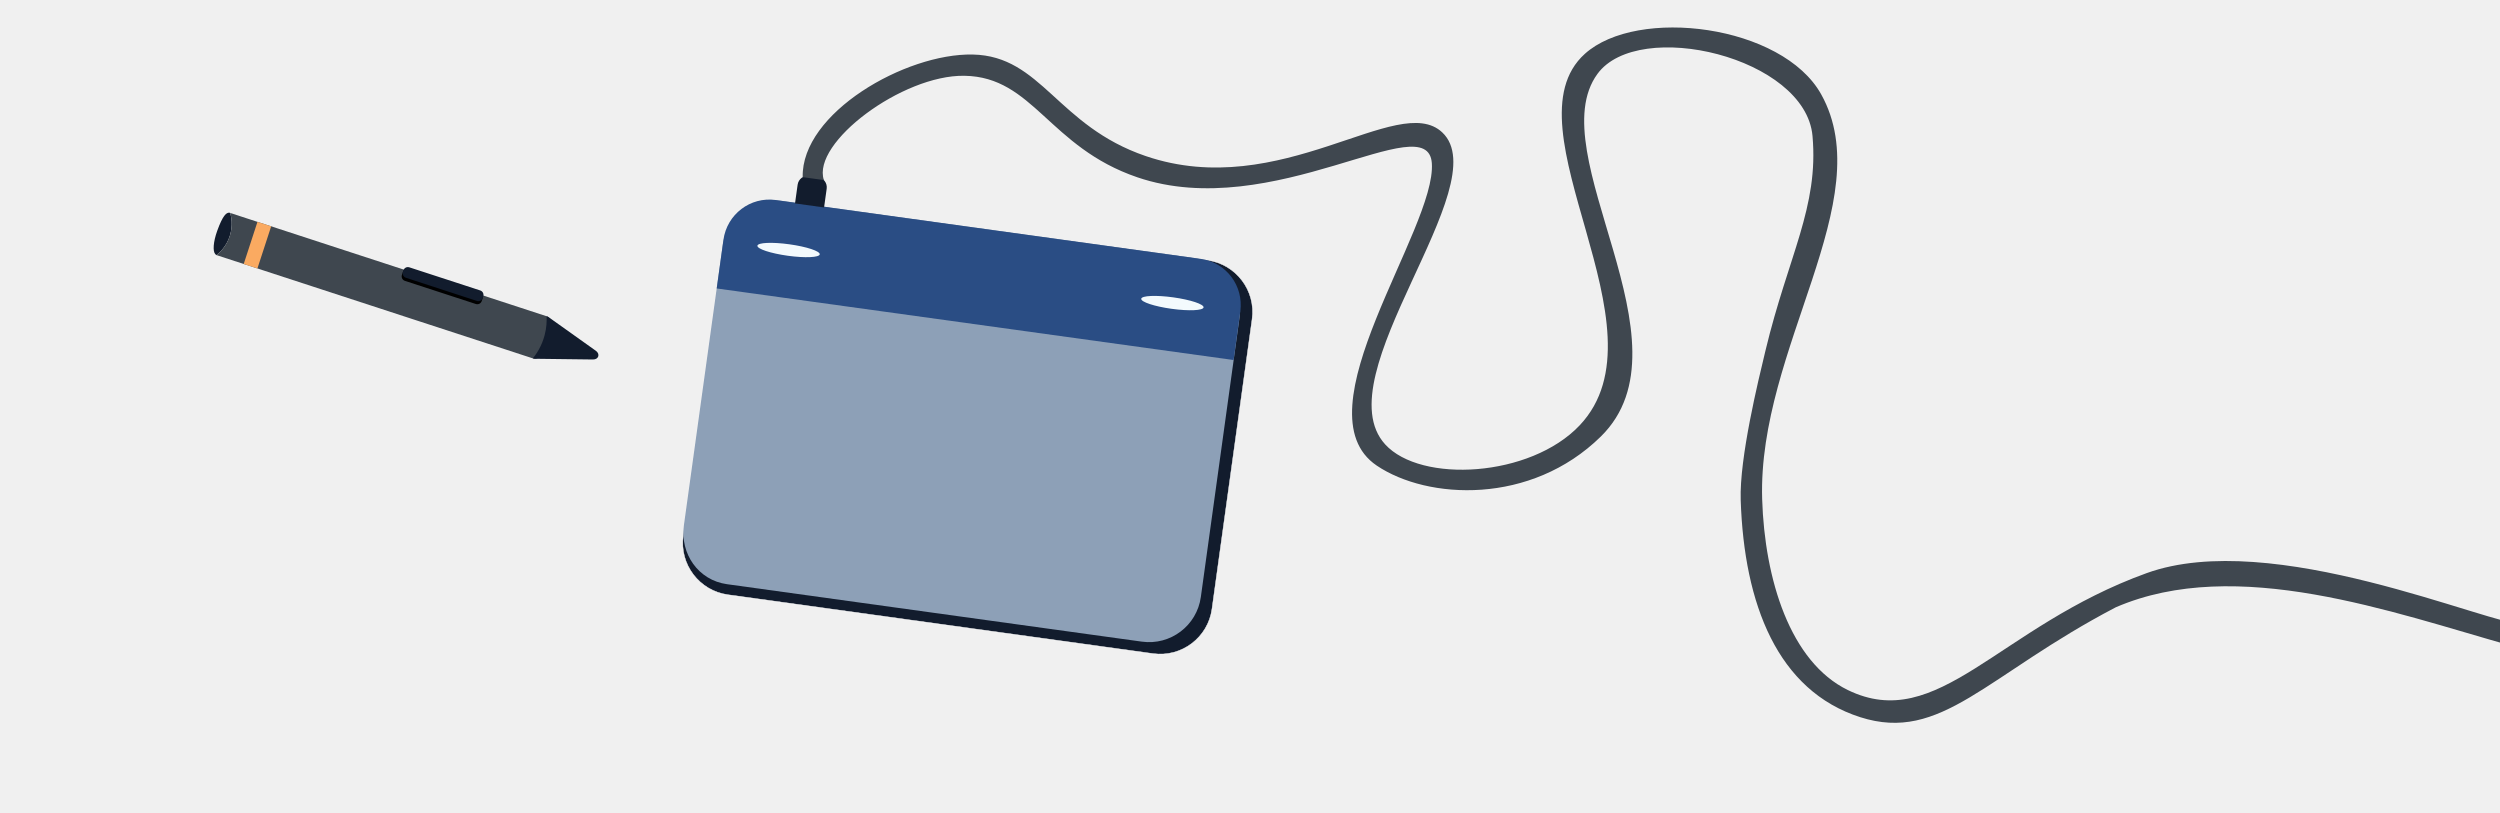
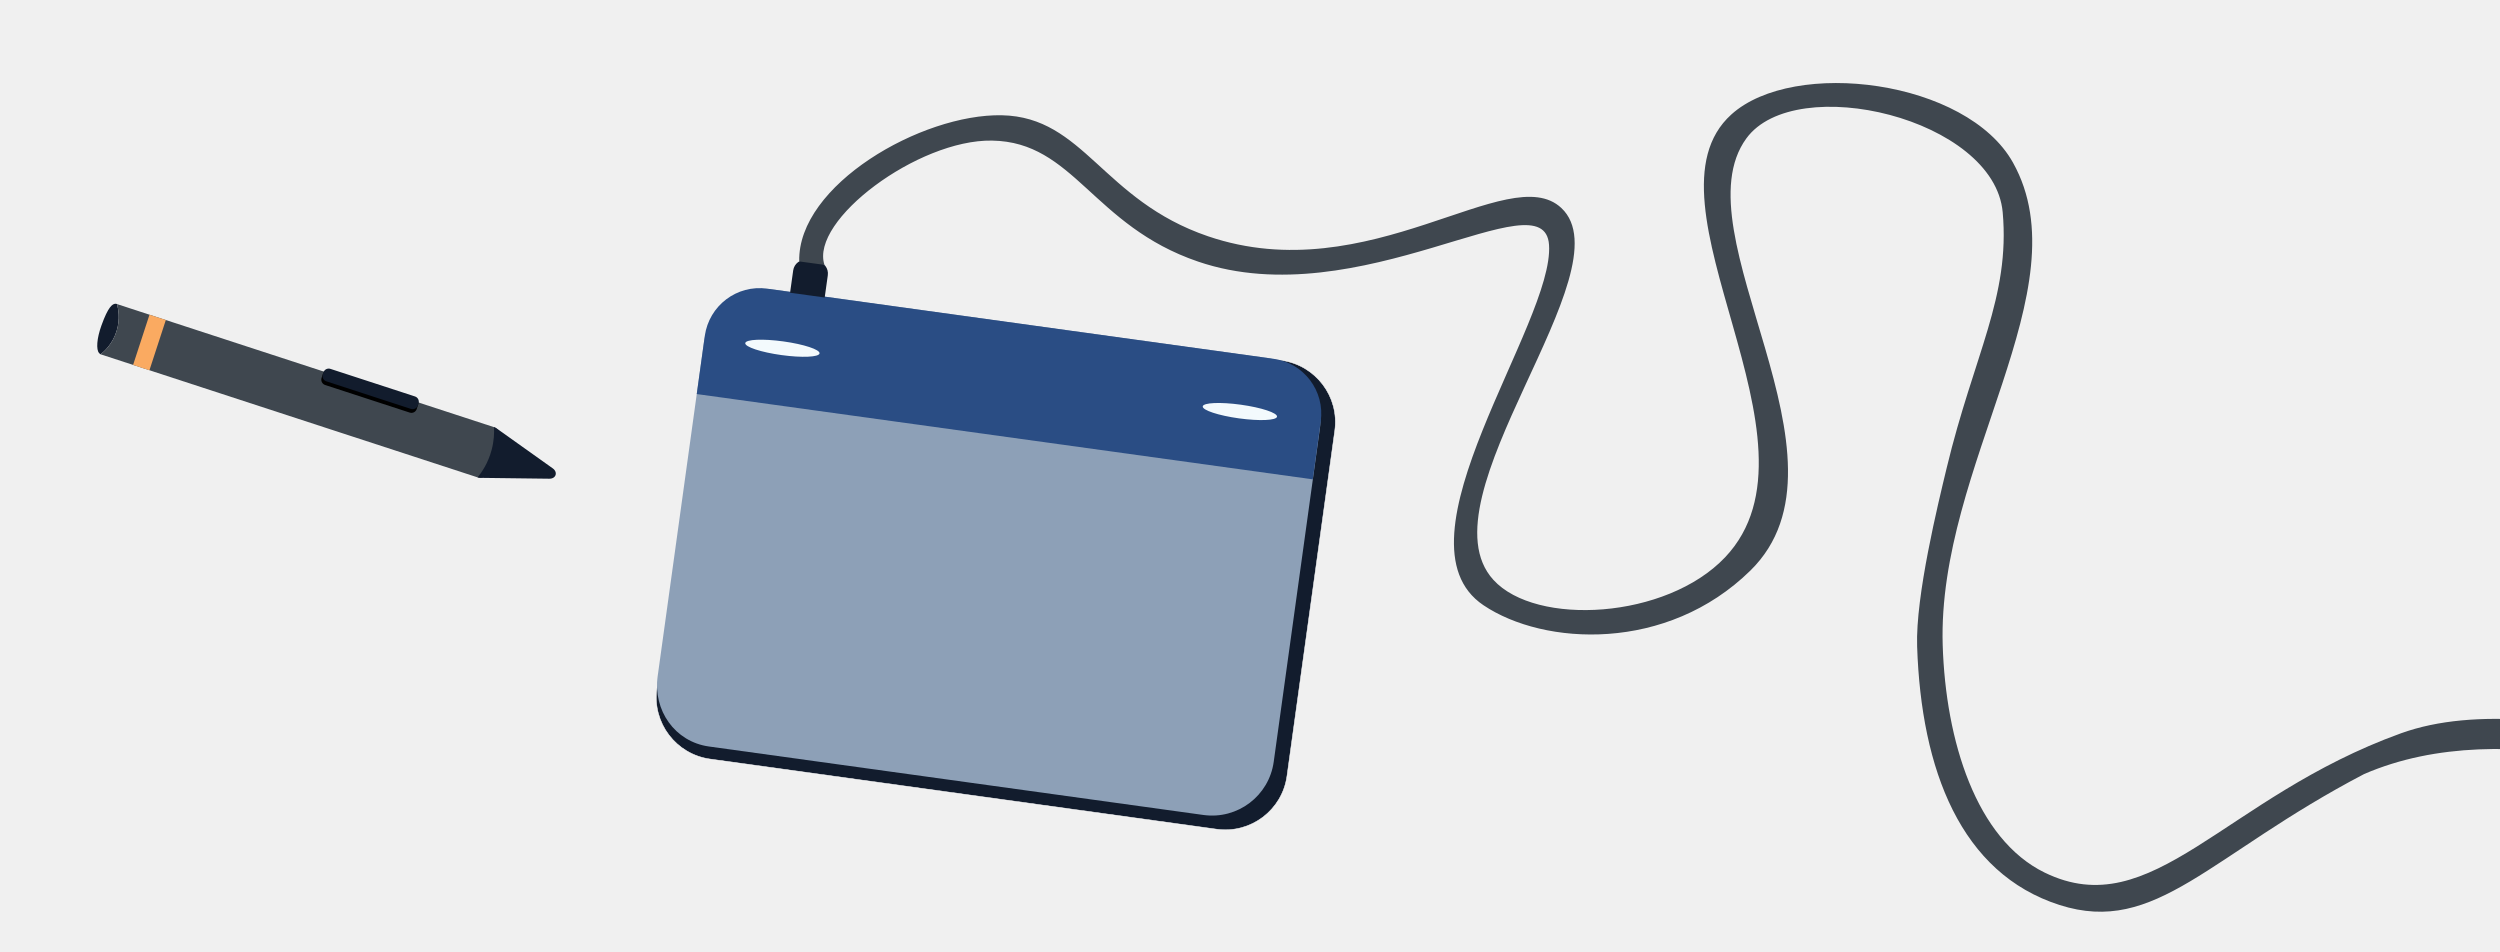
- <svg xmlns="http://www.w3.org/2000/svg" version="1.1" id="Layer_1" x="0px" y="0px" viewBox="0 0 6221.9 2023" style="enable-background:new 0 0 6221.9 2023;" xml:space="preserve">
+ <svg xmlns="http://www.w3.org/2000/svg" version="1.1" id="Layer_1" x="0px" y="0px" viewBox="0 0 5220.7 1986.7" style="enable-background:new 0 0 5220.7 1986.7;" xml:space="preserve">
  <style type="text/css">
	.st0{fill:#121C2D;stroke:#FFFFFF;stroke-miterlimit:10;}
	.st1{fill:#8DA0B7;}
	.st2{fill:#2A4D84;}
	.st3{fill:#F3FAFD;}
	.st4{fill:#121C2D;}
	.st5{fill:#3F474F;}
	.st6{fill:#FAAA61;}
	.st7{fill:#464F4F;}
	.st8{fill:#1F2828;}
</style>
  <g>
-     <path class="st0" d="M2869.5,1626.6l-1058-146.5c-71.2-9.9-121-75.6-111.1-146.8l99.8-721.1c9.9-71.2,75.6-121,146.8-111.1   l1058,146.5c71.2,9.9,121,75.6,111.1,146.8l-99.8,721.1C3006.5,1586.7,2940.7,1636.5,2869.5,1626.6z" />
-     <path class="st1" d="M2841.8,1596.9l-1032.6-143c-71.2-9.9-117-75.6-107.1-146.8l96.5-696.7c9.9-71.2,71.6-121,142.8-111.1   l1032.6,143c71.2,9.9,121,75.6,111.1,146.8l-96.5,696.7C2978.8,1557,2913.1,1606.8,2841.8,1596.9z" />
-     <path class="st2" d="M1783.7,717.9l16.8-121.3c8.8-63.3,67-107.6,130.1-98.8l1057.8,146.5c63.1,8.7,107.2,67.2,98.4,130.5   L3070.1,896" />
-     <ellipse transform="matrix(0.1371 -0.9906 0.9906 0.1371 1770.489 3541.24)" class="st3" cx="2917.8" cy="754.4" rx="14.4" ry="78.3" />
-     <ellipse transform="matrix(0.1371 -0.9906 0.9906 0.1371 1077.06 2480.982)" class="st3" cx="1962.5" cy="622.3" rx="14.4" ry="78.3" />
+     <path class="st0" d="M2540.8,1731.6l-1058-146.5c-71.2-9.9-121-75.6-111.1-146.8l99.8-721.1c9.9-71.2,75.6-121,146.8-111.1   l1058,146.5c71.2,9.9,121,75.6,111.1,146.8l-99.8,721.1C2677.8,1691.7,2612,1741.5,2540.8,1731.6z" />
+     <path class="st1" d="M2513.1,1701.9l-1032.6-143c-71.2-9.9-117-75.6-107.1-146.8l96.5-696.7c9.9-71.2,71.6-121,142.8-111.1   l1032.6,143c71.2,9.9,121,75.6,111.1,146.8l-96.5,696.7C2650.1,1662,2584.4,1711.8,2513.1,1701.9z" />
+     <path class="st2" d="M1455,822.9l16.8-121.3c8.8-63.3,67-107.6,130.1-98.8l1057.8,146.5c63.1,8.7,107.2,67.2,98.4,130.5   l-16.7,121.2" />
+     <ellipse transform="matrix(0.1371 -0.9906 0.9906 0.1371 1382.836 3306.318)" class="st3" cx="2589.1" cy="859.5" rx="14.4" ry="78.3" />
+     <ellipse transform="matrix(0.1371 -0.9906 0.9906 0.1371 689.408 2246.061)" class="st3" cx="1633.9" cy="727.3" rx="14.4" ry="78.3" />
  </g>
-   <path class="st4" d="M2050.9,516.3l-72.3-10l6.5-46.6c2-14.2,15.1-24.1,29.3-22.1l20.9,2.9c14.2,2,24.1,15.1,22.1,29.3L2050.9,516.3  z" />
-   <path class="st5" d="M6250.9,1607.5c-297.3-83.6-684.9-225.8-985.2-96.1c-323.6,169.1-434.4,338-636,273.5  c-206.1-66-289-281.5-297.5-540.1c-3.5-105.1,43.8-298.1,61.6-372.1c56.9-236.9,132.9-357,117.1-534.3  C4493.5,142.2,4078,43.6,3975.6,184c-144.2,197.7,245.6,669.5,8.5,902.4c-174.2,171.1-431,157.6-557.5,72.5  c-199-133.8,148.3-589.3,136.9-752.7c-10.1-145.2-395.6,150.1-732.8,35.1c-220.6-75.2-258.9-250-430.5-252.7  c-154.6-2.5-380.4,166.7-349.8,259.5l-52.7-7.2c-3.7-159.5,255.7-308.6,423.2-305.2c171.6,3.6,209.9,177.5,430.5,252.7  c337.2,115,628.4-161.8,737.9-59c138.9,130.5-296.7,606.7-142,776.5c88.8,97.5,361.2,82.3,483.9-47.1  c228.2-240.7-189.8-741.7,13.1-924.8c130.6-117.9,491.7-72.5,588.2,100.8c146.9,263.7-158.4,632.1-146.9,1007.5  c6.2,199.6,69.7,405,212.9,474.9c224.9,109.7,374.4-157.3,743.9-290.8c313.2-113.1,847.7,127.8,948.8,130.4" />
+   <path class="st4" d="M1722.2,621.3l-72.3-10l6.5-46.6c2-14.2,15.1-24.1,29.3-22.1l20.9,2.9c14.2,2,24.1,15.1,22.1,29.3L1722.2,621.3  z" />
+   <path class="st5" d="M5922.2,1712.5c-297.3-83.6-684.9-225.8-985.2-96.1c-323.6,169.1-434.4,338-636,273.5  c-206.1-66-289-281.5-297.5-540.1c-3.5-105.1,43.8-298.1,61.6-372.1c56.9-236.9,132.9-357,117.1-534.3  c-17.4-196.2-432.9-294.8-535.3-154.4c-144.2,197.7,245.6,669.5,8.5,902.4c-174.2,171.1-431,157.6-557.5,72.5  c-199-133.8,148.3-589.3,136.9-752.7c-10.1-145.2-395.6,150.1-732.8,35.1c-220.6-75.2-258.9-250-430.5-252.7  c-154.6-2.5-380.4,166.7-349.8,259.5l-52.7-7.2c-3.7-159.5,255.7-308.6,423.2-305.2c171.6,3.6,209.9,177.5,430.5,252.7  c337.2,115,628.4-161.8,737.9-59c138.9,130.5-296.7,606.7-142,776.5c88.8,97.5,361.2,82.3,483.9-47.1  c228.2-240.7-189.8-741.7,13.1-924.8c130.6-117.9,491.7-72.5,588.2,100.8c146.9,263.7-158.4,632.1-146.9,1007.5  c6.2,199.6,69.7,405,212.9,474.9c224.9,109.7,374.4-157.3,743.9-290.8c313.2-113.1,847.7,127.8,948.8,130.4" />
  <g>
-     <path class="st4" d="M538.8,634.9c6.9-5.5,25.1-21.3,33.5-49c7.9-25.6,3.1-47.3,0.7-55.9c-0.7-0.3-1.7-0.7-2.9-0.7   c-6.7,0-15.6,6.5-29.5,45.2c-10,27.7-11.3,50.7-5,57.7C536.5,633.3,538.1,634.7,538.8,634.9z" />
-     <path class="st5" d="M538.8,634.9l787.3,257c8.4,2.7,17.4-1.8,20.1-10.2l24.3-74.6c2.7-8.4-1.8-17.4-10.2-20.1L573,530   c2.4,8.7,7.2,30.3-0.7,55.9C563.8,613.6,545.7,629.4,538.8,634.9z" />
-     <path class="st4" d="M1326.1,891.9c2,0.7,4.1,1,6.1,1l143.6,1.8c14,0.2,18.5-13.6,7.1-21.7l-117-83.3c-1.7-1.2-3.5-2.1-5.6-2.8   c0.6,11.9,0.2,28.6-5,47.8C1348.1,862,1334.8,881.2,1326.1,891.9z" />
-     <rect x="585.6" y="592.2" transform="matrix(0.3103 -0.9506 0.9506 0.3103 -138.1401 1029.978)" class="st6" width="110.4" height="35.9" />
+     <path class="st4" d="M210.1,739.9c6.9-5.5,25.1-21.3,33.5-49c7.9-25.6,3.1-47.3,0.7-55.9c-0.7-0.3-1.7-0.7-2.9-0.7   c-6.7,0-15.6,6.5-29.5,45.2c-10,27.7-11.3,50.7-5,57.7C207.8,738.3,209.4,739.7,210.1,739.9z" />
+     <path class="st5" d="M210.1,739.9l787.3,257c8.4,2.7,17.4-1.8,20.1-10.2l24.3-74.6c2.7-8.4-1.8-17.4-10.2-20.1L244.3,635   c2.4,8.7,7.2,30.3-0.7,55.9C235.1,718.6,217,734.4,210.1,739.9z" />
+     <path class="st4" d="M997.4,996.9c2,0.7,4.1,1,6.1,1l143.6,1.8c14,0.2,18.5-13.6,7.1-21.7l-117-83.3c-1.7-1.2-3.5-2.1-5.6-2.8   c0.6,11.9,0.2,28.6-5,47.8C1019.4,967,1006.1,986.2,997.4,996.9z" />
+     <rect x="256.9" y="697.3" transform="matrix(0.3103 -0.9506 0.9506 0.3103 -464.6689 789.9837)" class="st6" width="110.4" height="35.9" />
    <g>
-       <path d="M1007.7,699l176.6,57.6c6.1,2,12.6-1.3,14.6-7.4l2.8-8.5c2-6.1-1.3-12.6-7.4-14.6l-176.7-57.6c-6.1-2-12.6,1.3-14.6,7.4    l-2.8,8.5C998.3,690.5,1001.6,697,1007.7,699z" />
-       <path class="st4" d="M1010.2,691.3l176.6,57.6c6.1,2,12.6-1.3,14.6-7.4l1.3-4c2-6.1-1.3-12.6-7.4-14.6l-176.6-57.6    c-6.1-2-12.6,1.3-14.6,7.4l-1.3,4C1000.8,682.8,1004.1,689.3,1010.2,691.3z" />
+       <path d="M679,804l176.6,57.6c6.1,2,12.6-1.3,14.6-7.4l2.8-8.5c2-6.1-1.3-12.6-7.4-14.6l-176.7-57.6c-6.1-2-12.6,1.3-14.6,7.4    l-2.8,8.5C669.6,795.5,672.9,802,679,804z" />
+       <path class="st4" d="M681.5,796.3l176.6,57.6c6.1,2,12.6-1.3,14.6-7.4l1.3-4c2-6.1-1.3-12.6-7.4-14.6L690,770.3    c-6.1-2-12.6,1.3-14.6,7.4l-1.3,4C672.1,787.8,675.4,794.3,681.5,796.3z" />
    </g>
-     <path class="st7" d="M573,530" />
-     <path class="st8" d="M573,530" />
+     <path class="st7" d="M244.3,635" />
+     <path class="st8" d="M244.3,635" />
  </g>
</svg>
